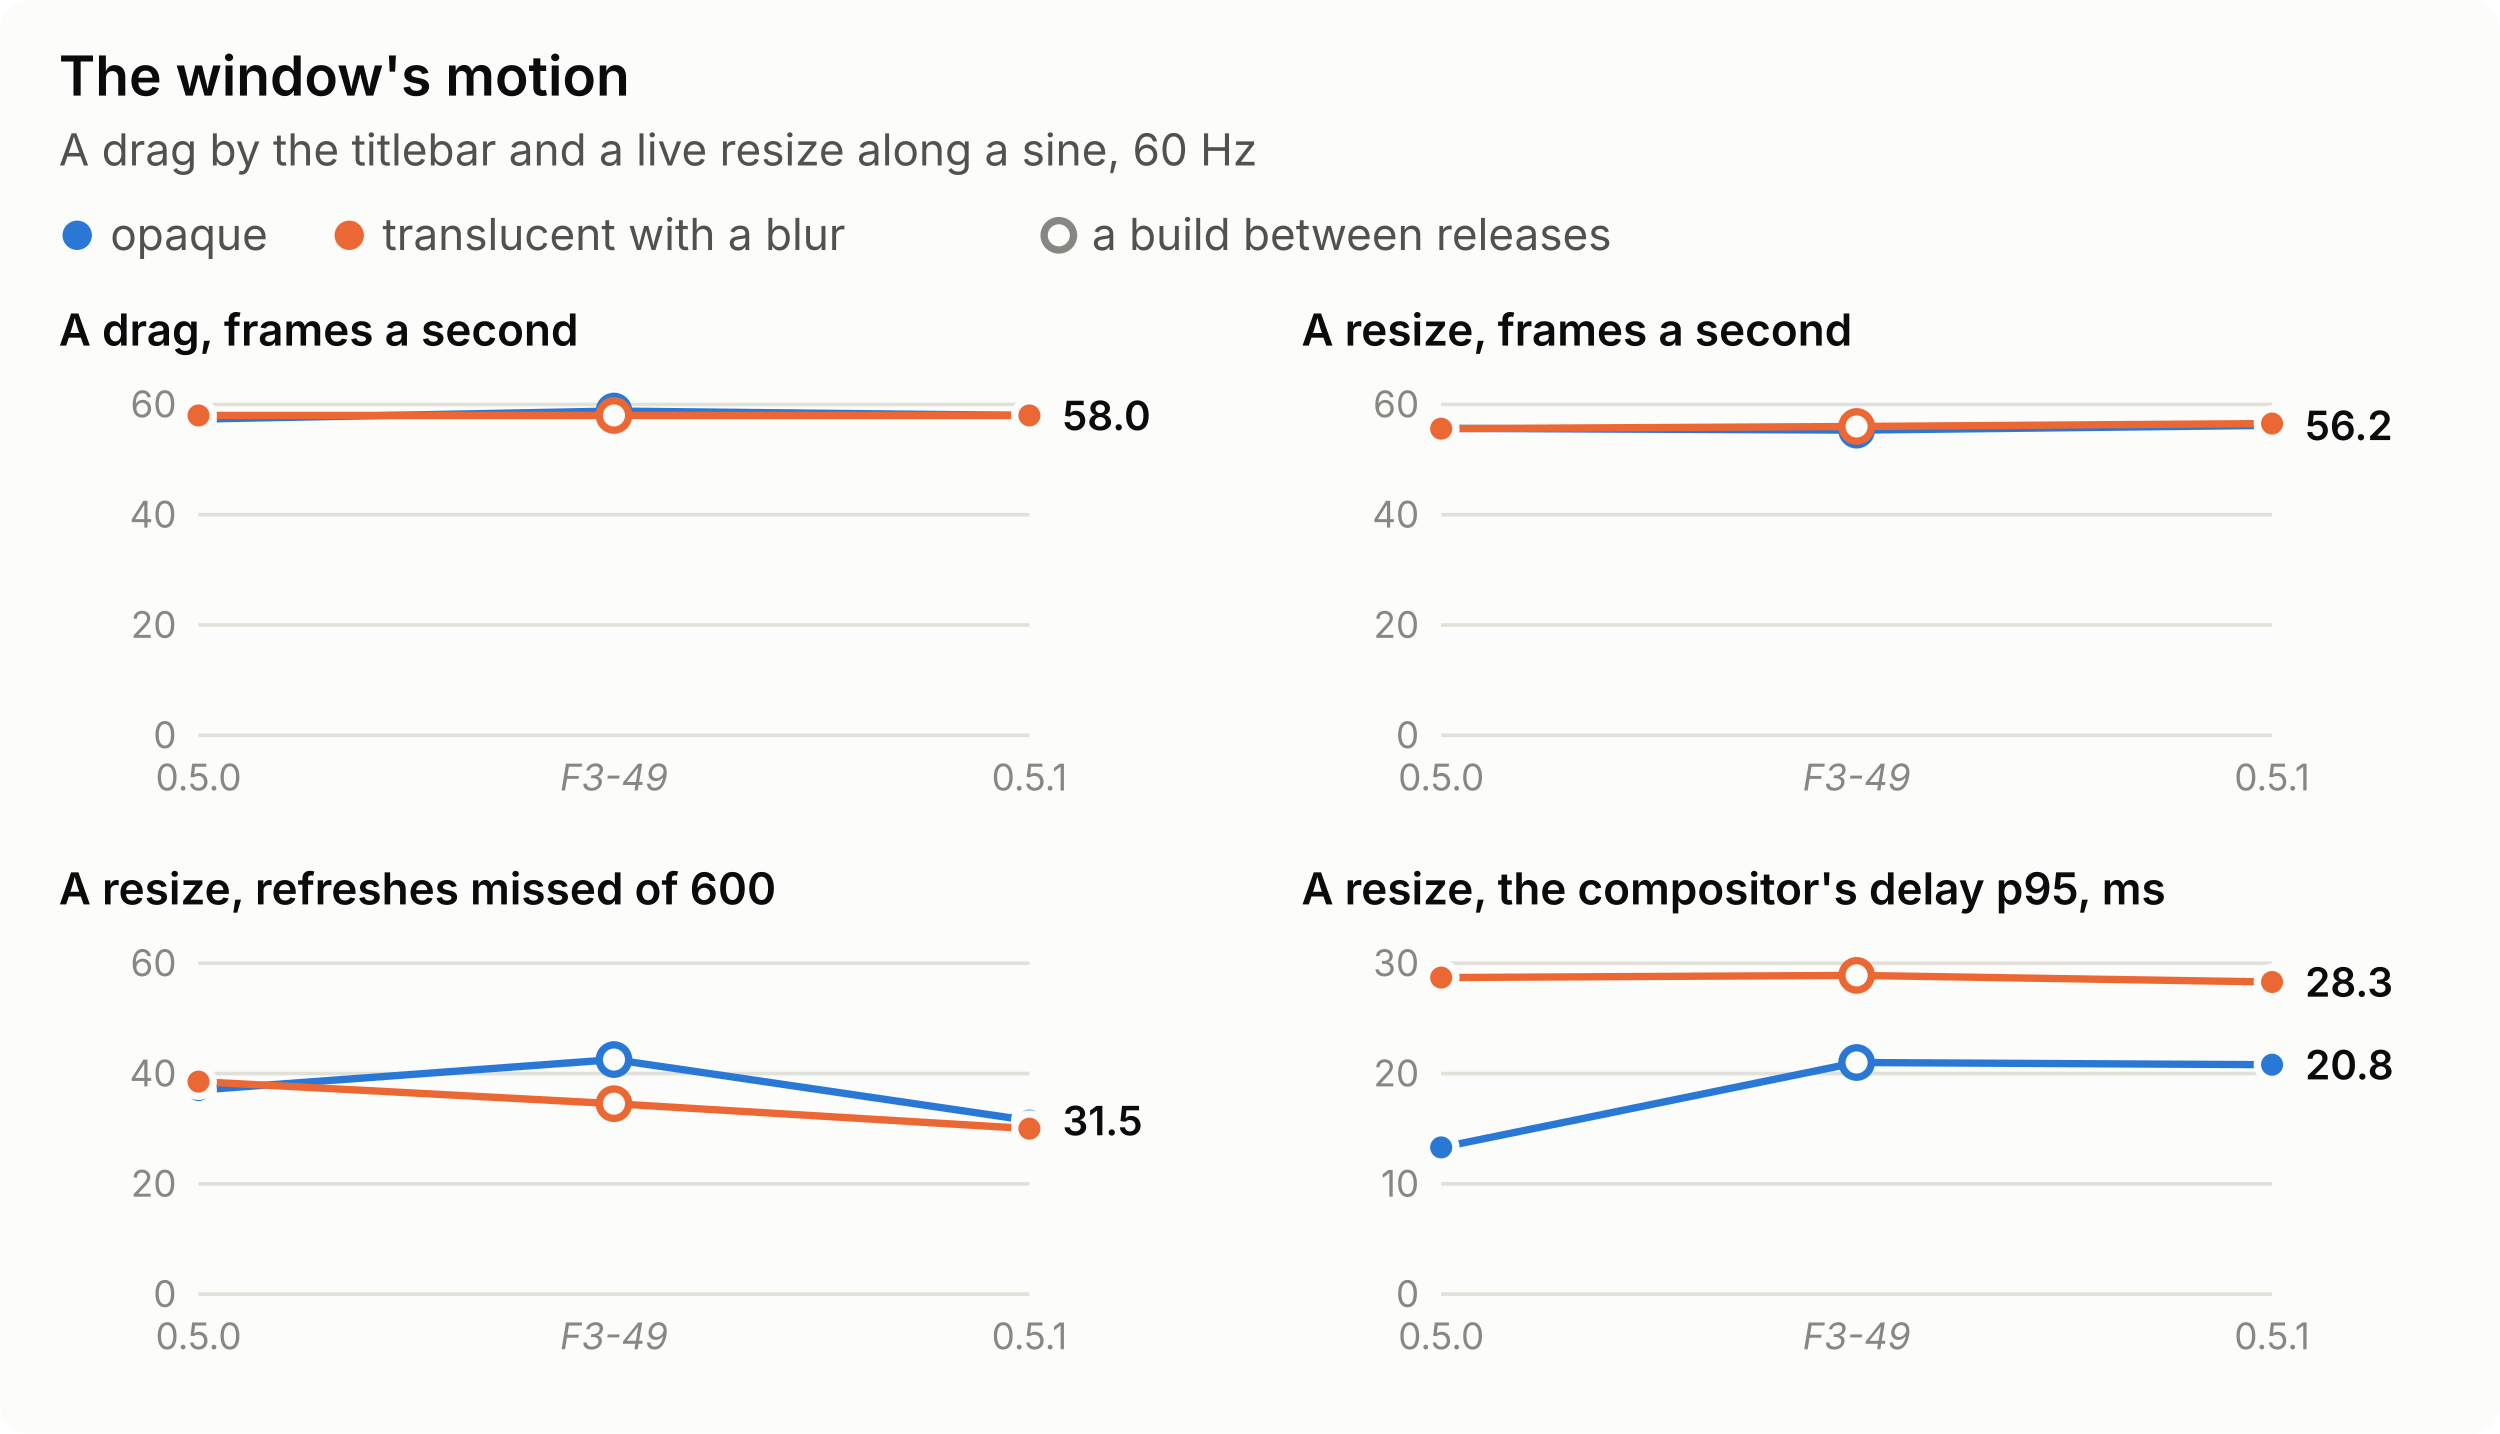
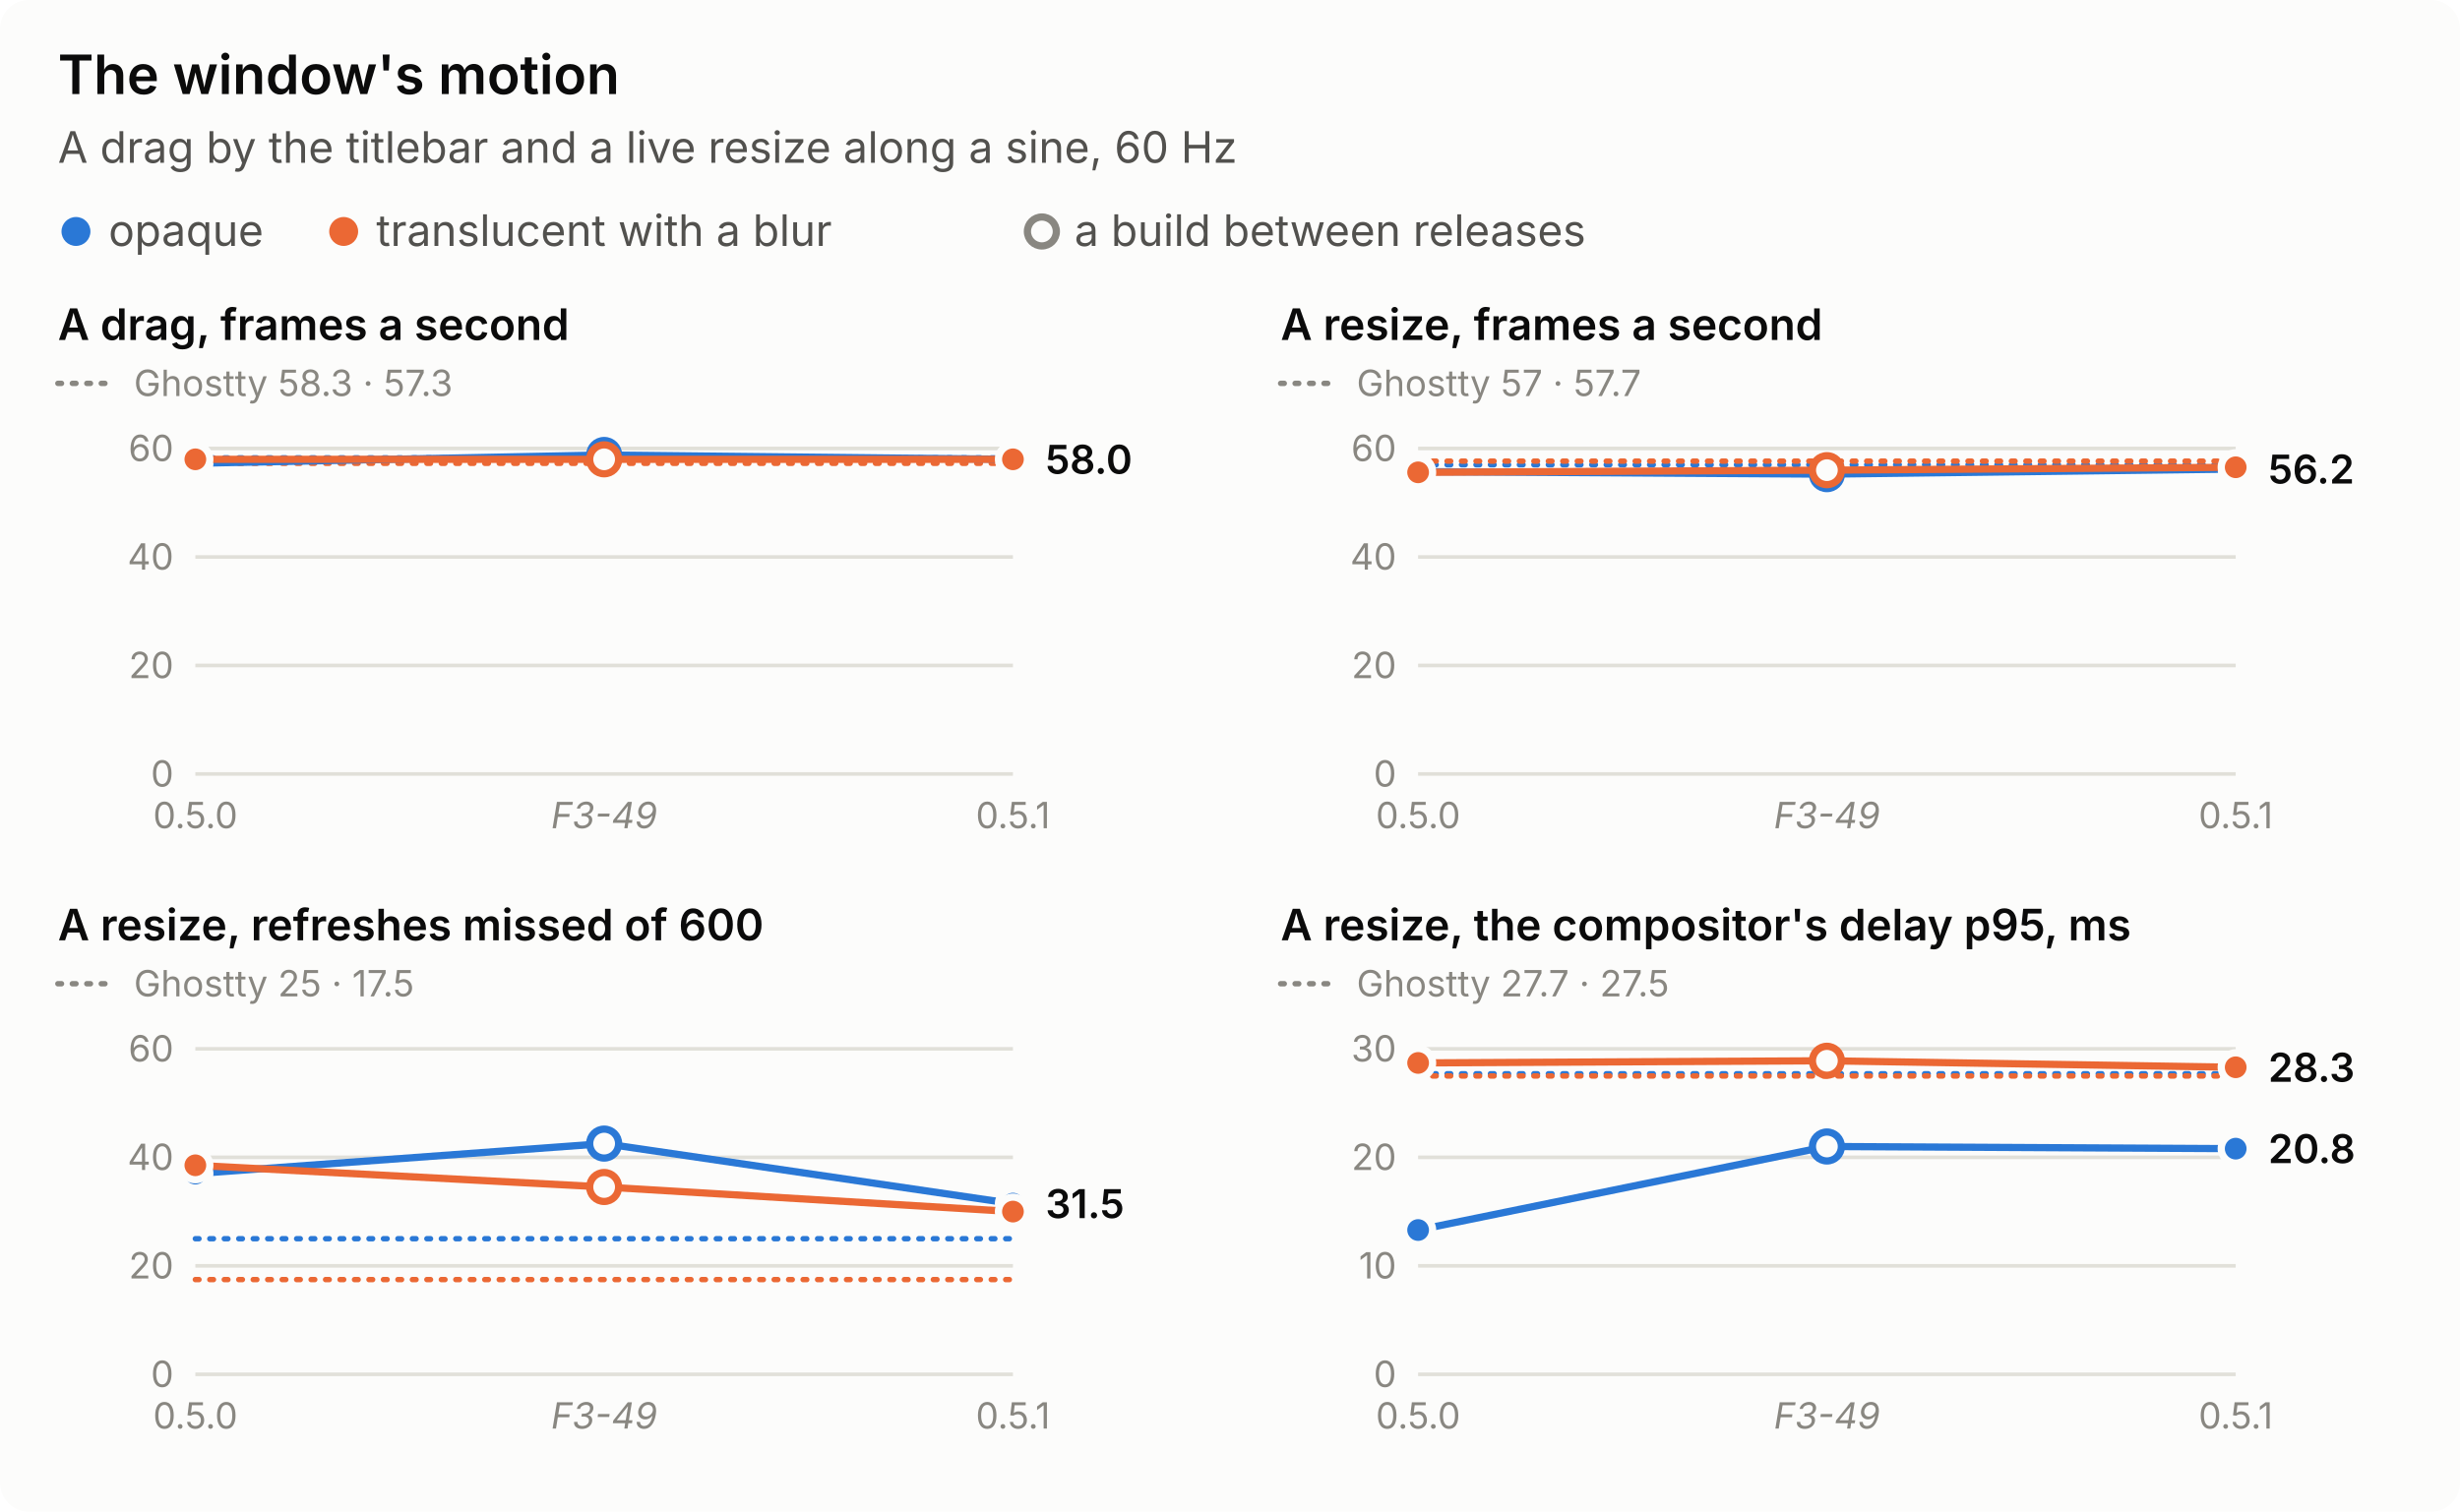
- <svg xmlns="http://www.w3.org/2000/svg" width="680" height="390" viewBox="0 0 680 390" role="img" aria-label="The window's motion">
+ <svg xmlns="http://www.w3.org/2000/svg" width="680" height="418" viewBox="0 0 680 418" role="img" aria-label="The window's motion">
  <style>
  .surface { fill: #fcfcfb; }
  .primary { fill: #0b0b0b; }
  .secondary { fill: #52514e; }
  .muted { fill: #898781; }
  .grid { stroke: #e1e0d9; }
  .base { stroke: #c3c2b7; }
  .accent { fill: #2a78d6; }
  .context { fill: #898781; }
  .accent-line { stroke: #2a78d6; }
  .context-line { stroke: #898781; }
  .second { fill: #eb6834; }
  .second-line { stroke: #eb6834; }
  .ring { stroke: #fcfcfb; }
  .budget { stroke: #52514e; }
  text { font-family: system-ui, -apple-system, "Segoe UI", sans-serif; }
  .tick { font-variant-numeric: tabular-nums; }
  @media (prefers-color-scheme: dark) {
    .surface { fill: #1a1a19; }
    .primary { fill: #f0efec; }
    .secondary { fill: #c3c2b7; }
    .muted { fill: #898781; }
    .grid { stroke: #2c2c2a; }
    .base { stroke: #383835; }
    .accent { fill: #3987e5; }
    .context { fill: #6f6e69; }
    .accent-line { stroke: #3987e5; }
    .context-line { stroke: #6f6e69; }
    .second { fill: #d95926; }
    .second-line { stroke: #d95926; }
    .ring { stroke: #1a1a19; }
    .budget { stroke: #c3c2b7; }
  }
</style>
-   <rect class="surface" width="680" height="390" rx="8" />
+   <rect class="surface" width="680" height="418" rx="8" />
  <text class="primary" x="16" y="26" font-size="15" font-weight="600">The window's motion</text>
  <text class="secondary" x="16" y="45" font-size="12">A drag by the titlebar and a live resize along a sine, 60 Hz</text>
  <circle class="accent" cx="21" cy="64" r="4" />
  <text class="secondary" x="30" y="68" font-size="12">opaque</text>
  <circle class="second" cx="95" cy="64" r="4" />
  <text class="secondary" x="104" y="68" font-size="12">translucent with a blur</text>
  <circle class="surface context-line" cx="288" cy="64" r="4" stroke-width="2" />
  <text class="secondary" x="297" y="68" font-size="12">a build between releases</text>
  <text class="primary" x="16.0" y="94" font-size="12" font-weight="600">A drag, frames a second</text>
-   <line class="grid" x1="54.0" y1="200.0" x2="280.0" y2="200.0" stroke-width="1" />
-   <text class="muted tick" x="48.0" y="203.5" font-size="10" text-anchor="end">0</text>
-   <line class="grid" x1="54.0" y1="170.0" x2="280.0" y2="170.0" stroke-width="1" />
-   <text class="muted tick" x="48.0" y="173.5" font-size="10" text-anchor="end">20</text>
-   <line class="grid" x1="54.0" y1="140.0" x2="280.0" y2="140.0" stroke-width="1" />
-   <text class="muted tick" x="48.0" y="143.5" font-size="10" text-anchor="end">40</text>
-   <line class="grid" x1="54.0" y1="110.0" x2="280.0" y2="110.0" stroke-width="1" />
-   <text class="muted tick" x="48.0" y="113.5" font-size="10" text-anchor="end">60</text>
-   <text class="muted" x="54.0" y="215.0" font-size="10" text-anchor="middle">0.5.0</text>
-   <text class="muted" x="167.0" y="215.0" font-size="10" text-anchor="middle" font-style="italic">F3-49</text>
-   <text class="muted" x="280.0" y="215.0" font-size="10" text-anchor="middle">0.5.1</text>
-   <line class="accent-line" x1="54.0" y1="114.0" x2="167.0" y2="111.8" stroke-width="2" stroke-linecap="round" />
-   <line class="accent-line" x1="167.0" y1="111.8" x2="280.0" y2="113.0" stroke-width="2" stroke-linecap="round" />
-   <circle class="accent ring" cx="54.0" cy="114.0" r="4" stroke-width="2" />
-   <circle class="surface accent-line" cx="167.0" cy="111.8" r="4" stroke-width="2" />
-   <circle class="accent ring" cx="280.0" cy="113.0" r="4" stroke-width="2" />
-   <line class="second-line" x1="54.0" y1="113.0" x2="167.0" y2="113.0" stroke-width="2" stroke-linecap="round" />
-   <line class="second-line" x1="167.0" y1="113.0" x2="280.0" y2="113.0" stroke-width="2" stroke-linecap="round" />
-   <circle class="second ring" cx="54.0" cy="113.0" r="4" stroke-width="2" />
-   <circle class="surface second-line" cx="167.0" cy="113.0" r="4" stroke-width="2" />
-   <circle class="second ring" cx="280.0" cy="113.0" r="4" stroke-width="2" />
-   <text class="primary tick" x="289.0" y="117.0" font-size="11" font-weight="600">58.0</text>
+   <line class="grid" x1="54.0" y1="214.0" x2="280.0" y2="214.0" stroke-width="1" />
+   <text class="muted tick" x="48.0" y="217.5" font-size="10" text-anchor="end">0</text>
+   <line class="grid" x1="54.0" y1="184.0" x2="280.0" y2="184.0" stroke-width="1" />
+   <text class="muted tick" x="48.0" y="187.5" font-size="10" text-anchor="end">20</text>
+   <line class="grid" x1="54.0" y1="154.0" x2="280.0" y2="154.0" stroke-width="1" />
+   <text class="muted tick" x="48.0" y="157.5" font-size="10" text-anchor="end">40</text>
+   <line class="grid" x1="54.0" y1="124.0" x2="280.0" y2="124.0" stroke-width="1" />
+   <text class="muted tick" x="48.0" y="127.5" font-size="10" text-anchor="end">60</text>
+   <text class="muted" x="54.0" y="229.0" font-size="10" text-anchor="middle">0.5.0</text>
+   <text class="muted" x="167.0" y="229.0" font-size="10" text-anchor="middle" font-style="italic">F3-49</text>
+   <text class="muted" x="280.0" y="229.0" font-size="10" text-anchor="middle">0.5.1</text>
+   <line class="accent-line" x1="54.0" y1="126.6" x2="280.0" y2="126.6" stroke-width="1.5" stroke-dasharray="1 3" stroke-linecap="round" />
+   <line class="second-line" x1="54.0" y1="128.1" x2="280.0" y2="128.1" stroke-width="1.5" stroke-dasharray="1 3" stroke-linecap="round" />
+   <line class="context-line" x1="16.0" y1="106.0" x2="31.0" y2="106.0" stroke-width="1.5" stroke-dasharray="1 3" stroke-linecap="round" />
+   <text class="muted" x="37.0" y="109.5" font-size="10">Ghostty 58.3 · 57.3</text>
+   <line class="accent-line" x1="54.0" y1="128.1" x2="167.0" y2="125.8" stroke-width="2" stroke-linecap="round" />
+   <line class="accent-line" x1="167.0" y1="125.8" x2="280.0" y2="127.0" stroke-width="2" stroke-linecap="round" />
+   <circle class="accent ring" cx="54.0" cy="128.1" r="4" stroke-width="2" />
+   <circle class="surface accent-line" cx="167.0" cy="125.8" r="4" stroke-width="2" />
+   <circle class="accent ring" cx="280.0" cy="127.0" r="4" stroke-width="2" />
+   <line class="second-line" x1="54.0" y1="127.0" x2="167.0" y2="127.0" stroke-width="2" stroke-linecap="round" />
+   <line class="second-line" x1="167.0" y1="127.0" x2="280.0" y2="127.0" stroke-width="2" stroke-linecap="round" />
+   <circle class="second ring" cx="54.0" cy="127.0" r="4" stroke-width="2" />
+   <circle class="surface second-line" cx="167.0" cy="127.0" r="4" stroke-width="2" />
+   <circle class="second ring" cx="280.0" cy="127.0" r="4" stroke-width="2" />
+   <text class="primary tick" x="289.0" y="131.0" font-size="11" font-weight="600">58.0</text>
  <text class="primary" x="354.0" y="94" font-size="12" font-weight="600">A resize, frames a second</text>
-   <line class="grid" x1="392.0" y1="200.0" x2="618.0" y2="200.0" stroke-width="1" />
-   <text class="muted tick" x="386.0" y="203.5" font-size="10" text-anchor="end">0</text>
-   <line class="grid" x1="392.0" y1="170.0" x2="618.0" y2="170.0" stroke-width="1" />
-   <text class="muted tick" x="386.0" y="173.5" font-size="10" text-anchor="end">20</text>
-   <line class="grid" x1="392.0" y1="140.0" x2="618.0" y2="140.0" stroke-width="1" />
-   <text class="muted tick" x="386.0" y="143.5" font-size="10" text-anchor="end">40</text>
-   <line class="grid" x1="392.0" y1="110.0" x2="618.0" y2="110.0" stroke-width="1" />
-   <text class="muted tick" x="386.0" y="113.5" font-size="10" text-anchor="end">60</text>
-   <text class="muted" x="392.0" y="215.0" font-size="10" text-anchor="middle">0.5.0</text>
-   <text class="muted" x="505.0" y="215.0" font-size="10" text-anchor="middle" font-style="italic">F3-49</text>
-   <text class="muted" x="618.0" y="215.0" font-size="10" text-anchor="middle">0.5.1</text>
-   <line class="accent-line" x1="392.0" y1="116.5" x2="505.0" y2="117.0" stroke-width="2" stroke-linecap="round" />
-   <line class="accent-line" x1="505.0" y1="117.0" x2="618.0" y2="115.7" stroke-width="2" stroke-linecap="round" />
-   <circle class="accent ring" cx="392.0" cy="116.5" r="4" stroke-width="2" />
-   <circle class="surface accent-line" cx="505.0" cy="117.0" r="4" stroke-width="2" />
-   <circle class="accent ring" cx="618.0" cy="115.7" r="4" stroke-width="2" />
-   <line class="second-line" x1="392.0" y1="116.6" x2="505.0" y2="116.0" stroke-width="2" stroke-linecap="round" />
-   <line class="second-line" x1="505.0" y1="116.0" x2="618.0" y2="115.2" stroke-width="2" stroke-linecap="round" />
-   <circle class="second ring" cx="392.0" cy="116.6" r="4" stroke-width="2" />
-   <circle class="surface second-line" cx="505.0" cy="116.0" r="4" stroke-width="2" />
-   <circle class="second ring" cx="618.0" cy="115.2" r="4" stroke-width="2" />
-   <text class="primary tick" x="627.0" y="119.7" font-size="11" font-weight="600">56.2</text>
-   <text class="primary" x="16.0" y="246" font-size="12" font-weight="600">A resize, refreshes missed of 600</text>
-   <line class="grid" x1="54.0" y1="352.0" x2="280.0" y2="352.0" stroke-width="1" />
-   <text class="muted tick" x="48.0" y="355.5" font-size="10" text-anchor="end">0</text>
-   <line class="grid" x1="54.0" y1="322.0" x2="280.0" y2="322.0" stroke-width="1" />
-   <text class="muted tick" x="48.0" y="325.5" font-size="10" text-anchor="end">20</text>
-   <line class="grid" x1="54.0" y1="292.0" x2="280.0" y2="292.0" stroke-width="1" />
-   <text class="muted tick" x="48.0" y="295.5" font-size="10" text-anchor="end">40</text>
-   <line class="grid" x1="54.0" y1="262.0" x2="280.0" y2="262.0" stroke-width="1" />
-   <text class="muted tick" x="48.0" y="265.5" font-size="10" text-anchor="end">60</text>
-   <text class="muted" x="54.0" y="367.0" font-size="10" text-anchor="middle">0.5.0</text>
-   <text class="muted" x="167.0" y="367.0" font-size="10" text-anchor="middle" font-style="italic">F3-49</text>
-   <text class="muted" x="280.0" y="367.0" font-size="10" text-anchor="middle">0.5.1</text>
-   <line class="accent-line" x1="54.0" y1="296.5" x2="167.0" y2="288.2" stroke-width="2" stroke-linecap="round" />
-   <line class="accent-line" x1="167.0" y1="288.2" x2="280.0" y2="304.8" stroke-width="2" stroke-linecap="round" />
-   <circle class="accent ring" cx="54.0" cy="296.5" r="4" stroke-width="2" />
-   <circle class="surface accent-line" cx="167.0" cy="288.2" r="4" stroke-width="2" />
-   <circle class="accent ring" cx="280.0" cy="304.8" r="4" stroke-width="2" />
-   <line class="second-line" x1="54.0" y1="294.2" x2="167.0" y2="300.2" stroke-width="2" stroke-linecap="round" />
-   <line class="second-line" x1="167.0" y1="300.2" x2="280.0" y2="307.0" stroke-width="2" stroke-linecap="round" />
-   <circle class="second ring" cx="54.0" cy="294.2" r="4" stroke-width="2" />
-   <circle class="surface second-line" cx="167.0" cy="300.2" r="4" stroke-width="2" />
-   <circle class="second ring" cx="280.0" cy="307.0" r="4" stroke-width="2" />
-   <text class="primary tick" x="289.0" y="308.8" font-size="11" font-weight="600">31.5</text>
-   <text class="primary" x="354.0" y="246" font-size="12" font-weight="600">A resize, the compositor's delay p95, ms</text>
-   <line class="grid" x1="392.0" y1="352.0" x2="618.0" y2="352.0" stroke-width="1" />
-   <text class="muted tick" x="386.0" y="355.5" font-size="10" text-anchor="end">0</text>
-   <line class="grid" x1="392.0" y1="322.0" x2="618.0" y2="322.0" stroke-width="1" />
-   <text class="muted tick" x="386.0" y="325.5" font-size="10" text-anchor="end">10</text>
-   <line class="grid" x1="392.0" y1="292.0" x2="618.0" y2="292.0" stroke-width="1" />
-   <text class="muted tick" x="386.0" y="295.5" font-size="10" text-anchor="end">20</text>
-   <line class="grid" x1="392.0" y1="262.0" x2="618.0" y2="262.0" stroke-width="1" />
-   <text class="muted tick" x="386.0" y="265.5" font-size="10" text-anchor="end">30</text>
-   <text class="muted" x="392.0" y="367.0" font-size="10" text-anchor="middle">0.5.0</text>
-   <text class="muted" x="505.0" y="367.0" font-size="10" text-anchor="middle" font-style="italic">F3-49</text>
-   <text class="muted" x="618.0" y="367.0" font-size="10" text-anchor="middle">0.5.1</text>
-   <line class="accent-line" x1="392.0" y1="312.1" x2="505.0" y2="289.0" stroke-width="2" stroke-linecap="round" />
-   <line class="accent-line" x1="505.0" y1="289.0" x2="618.0" y2="289.6" stroke-width="2" stroke-linecap="round" />
-   <circle class="accent ring" cx="392.0" cy="312.1" r="4" stroke-width="2" />
-   <circle class="surface accent-line" cx="505.0" cy="289.0" r="4" stroke-width="2" />
-   <circle class="accent ring" cx="618.0" cy="289.6" r="4" stroke-width="2" />
-   <line class="second-line" x1="392.0" y1="265.9" x2="505.0" y2="265.3" stroke-width="2" stroke-linecap="round" />
-   <line class="second-line" x1="505.0" y1="265.3" x2="618.0" y2="267.1" stroke-width="2" stroke-linecap="round" />
-   <circle class="second ring" cx="392.0" cy="265.9" r="4" stroke-width="2" />
-   <circle class="surface second-line" cx="505.0" cy="265.3" r="4" stroke-width="2" />
-   <circle class="second ring" cx="618.0" cy="267.1" r="4" stroke-width="2" />
-   <text class="primary tick" x="627.0" y="293.6" font-size="11" font-weight="600">20.8</text>
-   <text class="primary tick" x="627.0" y="271.1" font-size="11" font-weight="600">28.3</text>
+   <line class="grid" x1="392.0" y1="214.0" x2="618.0" y2="214.0" stroke-width="1" />
+   <text class="muted tick" x="386.0" y="217.5" font-size="10" text-anchor="end">0</text>
+   <line class="grid" x1="392.0" y1="184.0" x2="618.0" y2="184.0" stroke-width="1" />
+   <text class="muted tick" x="386.0" y="187.5" font-size="10" text-anchor="end">20</text>
+   <line class="grid" x1="392.0" y1="154.0" x2="618.0" y2="154.0" stroke-width="1" />
+   <text class="muted tick" x="386.0" y="157.5" font-size="10" text-anchor="end">40</text>
+   <line class="grid" x1="392.0" y1="124.0" x2="618.0" y2="124.0" stroke-width="1" />
+   <text class="muted tick" x="386.0" y="127.5" font-size="10" text-anchor="end">60</text>
+   <text class="muted" x="392.0" y="229.0" font-size="10" text-anchor="middle">0.5.0</text>
+   <text class="muted" x="505.0" y="229.0" font-size="10" text-anchor="middle" font-style="italic">F3-49</text>
+   <text class="muted" x="618.0" y="229.0" font-size="10" text-anchor="middle">0.5.1</text>
+   <line class="accent-line" x1="392.0" y1="128.5" x2="618.0" y2="128.5" stroke-width="1.5" stroke-dasharray="1 3" stroke-linecap="round" />
+   <line class="second-line" x1="392.0" y1="127.5" x2="618.0" y2="127.5" stroke-width="1.5" stroke-dasharray="1 3" stroke-linecap="round" />
+   <line class="context-line" x1="354.0" y1="106.0" x2="369.0" y2="106.0" stroke-width="1.5" stroke-dasharray="1 3" stroke-linecap="round" />
+   <text class="muted" x="375.0" y="109.5" font-size="10">Ghostty 57 · 57.7</text>
+   <line class="accent-line" x1="392.0" y1="130.4" x2="505.0" y2="131.1" stroke-width="2" stroke-linecap="round" />
+   <line class="accent-line" x1="505.0" y1="131.1" x2="618.0" y2="129.7" stroke-width="2" stroke-linecap="round" />
+   <circle class="accent ring" cx="392.0" cy="130.4" r="4" stroke-width="2" />
+   <circle class="surface accent-line" cx="505.0" cy="131.1" r="4" stroke-width="2" />
+   <circle class="accent ring" cx="618.0" cy="129.7" r="4" stroke-width="2" />
+   <line class="second-line" x1="392.0" y1="130.6" x2="505.0" y2="130.0" stroke-width="2" stroke-linecap="round" />
+   <line class="second-line" x1="505.0" y1="130.0" x2="618.0" y2="129.2" stroke-width="2" stroke-linecap="round" />
+   <circle class="second ring" cx="392.0" cy="130.6" r="4" stroke-width="2" />
+   <circle class="surface second-line" cx="505.0" cy="130.0" r="4" stroke-width="2" />
+   <circle class="second ring" cx="618.0" cy="129.2" r="4" stroke-width="2" />
+   <text class="primary tick" x="627.0" y="133.7" font-size="11" font-weight="600">56.2</text>
+   <text class="primary" x="16.0" y="260" font-size="12" font-weight="600">A resize, refreshes missed of 600</text>
+   <line class="grid" x1="54.0" y1="380.0" x2="280.0" y2="380.0" stroke-width="1" />
+   <text class="muted tick" x="48.0" y="383.5" font-size="10" text-anchor="end">0</text>
+   <line class="grid" x1="54.0" y1="350.0" x2="280.0" y2="350.0" stroke-width="1" />
+   <text class="muted tick" x="48.0" y="353.5" font-size="10" text-anchor="end">20</text>
+   <line class="grid" x1="54.0" y1="320.0" x2="280.0" y2="320.0" stroke-width="1" />
+   <text class="muted tick" x="48.0" y="323.5" font-size="10" text-anchor="end">40</text>
+   <line class="grid" x1="54.0" y1="290.0" x2="280.0" y2="290.0" stroke-width="1" />
+   <text class="muted tick" x="48.0" y="293.5" font-size="10" text-anchor="end">60</text>
+   <text class="muted" x="54.0" y="395.0" font-size="10" text-anchor="middle">0.5.0</text>
+   <text class="muted" x="167.0" y="395.0" font-size="10" text-anchor="middle" font-style="italic">F3-49</text>
+   <text class="muted" x="280.0" y="395.0" font-size="10" text-anchor="middle">0.5.1</text>
+   <line class="accent-line" x1="54.0" y1="342.5" x2="280.0" y2="342.5" stroke-width="1.5" stroke-dasharray="1 3" stroke-linecap="round" />
+   <line class="second-line" x1="54.0" y1="353.8" x2="280.0" y2="353.8" stroke-width="1.5" stroke-dasharray="1 3" stroke-linecap="round" />
+   <line class="context-line" x1="16.0" y1="272.0" x2="31.0" y2="272.0" stroke-width="1.5" stroke-dasharray="1 3" stroke-linecap="round" />
+   <text class="muted" x="37.0" y="275.5" font-size="10">Ghostty 25 · 17.5</text>
+   <line class="accent-line" x1="54.0" y1="324.5" x2="167.0" y2="316.2" stroke-width="2" stroke-linecap="round" />
+   <line class="accent-line" x1="167.0" y1="316.2" x2="280.0" y2="332.8" stroke-width="2" stroke-linecap="round" />
+   <circle class="accent ring" cx="54.0" cy="324.5" r="4" stroke-width="2" />
+   <circle class="surface accent-line" cx="167.0" cy="316.2" r="4" stroke-width="2" />
+   <circle class="accent ring" cx="280.0" cy="332.8" r="4" stroke-width="2" />
+   <line class="second-line" x1="54.0" y1="322.2" x2="167.0" y2="328.2" stroke-width="2" stroke-linecap="round" />
+   <line class="second-line" x1="167.0" y1="328.2" x2="280.0" y2="335.0" stroke-width="2" stroke-linecap="round" />
+   <circle class="second ring" cx="54.0" cy="322.2" r="4" stroke-width="2" />
+   <circle class="surface second-line" cx="167.0" cy="328.2" r="4" stroke-width="2" />
+   <circle class="second ring" cx="280.0" cy="335.0" r="4" stroke-width="2" />
+   <text class="primary tick" x="289.0" y="336.8" font-size="11" font-weight="600">31.5</text>
+   <text class="primary" x="354.0" y="260" font-size="12" font-weight="600">A resize, the compositor's delay p95, ms</text>
+   <line class="grid" x1="392.0" y1="380.0" x2="618.0" y2="380.0" stroke-width="1" />
+   <text class="muted tick" x="386.0" y="383.5" font-size="10" text-anchor="end">0</text>
+   <line class="grid" x1="392.0" y1="350.0" x2="618.0" y2="350.0" stroke-width="1" />
+   <text class="muted tick" x="386.0" y="353.5" font-size="10" text-anchor="end">10</text>
+   <line class="grid" x1="392.0" y1="320.0" x2="618.0" y2="320.0" stroke-width="1" />
+   <text class="muted tick" x="386.0" y="323.5" font-size="10" text-anchor="end">20</text>
+   <line class="grid" x1="392.0" y1="290.0" x2="618.0" y2="290.0" stroke-width="1" />
+   <text class="muted tick" x="386.0" y="293.5" font-size="10" text-anchor="end">30</text>
+   <text class="muted" x="392.0" y="395.0" font-size="10" text-anchor="middle">0.5.0</text>
+   <text class="muted" x="505.0" y="395.0" font-size="10" text-anchor="middle" font-style="italic">F3-49</text>
+   <text class="muted" x="618.0" y="395.0" font-size="10" text-anchor="middle">0.5.1</text>
+   <line class="accent-line" x1="392.0" y1="296.9" x2="618.0" y2="296.9" stroke-width="1.5" stroke-dasharray="1 3" stroke-linecap="round" />
+   <line class="second-line" x1="392.0" y1="297.5" x2="618.0" y2="297.5" stroke-width="1.5" stroke-dasharray="1 3" stroke-linecap="round" />
+   <line class="context-line" x1="354.0" y1="272.0" x2="369.0" y2="272.0" stroke-width="1.5" stroke-dasharray="1 3" stroke-linecap="round" />
+   <text class="muted" x="375.0" y="275.5" font-size="10">Ghostty 27.7 · 27.5</text>
+   <line class="accent-line" x1="392.0" y1="340.1" x2="505.0" y2="317.0" stroke-width="2" stroke-linecap="round" />
+   <line class="accent-line" x1="505.0" y1="317.0" x2="618.0" y2="317.6" stroke-width="2" stroke-linecap="round" />
+   <circle class="accent ring" cx="392.0" cy="340.1" r="4" stroke-width="2" />
+   <circle class="surface accent-line" cx="505.0" cy="317.0" r="4" stroke-width="2" />
+   <circle class="accent ring" cx="618.0" cy="317.6" r="4" stroke-width="2" />
+   <line class="second-line" x1="392.0" y1="293.9" x2="505.0" y2="293.3" stroke-width="2" stroke-linecap="round" />
+   <line class="second-line" x1="505.0" y1="293.3" x2="618.0" y2="295.1" stroke-width="2" stroke-linecap="round" />
+   <circle class="second ring" cx="392.0" cy="293.9" r="4" stroke-width="2" />
+   <circle class="surface second-line" cx="505.0" cy="293.3" r="4" stroke-width="2" />
+   <circle class="second ring" cx="618.0" cy="295.1" r="4" stroke-width="2" />
+   <text class="primary tick" x="627.0" y="321.6" font-size="11" font-weight="600">20.8</text>
+   <text class="primary tick" x="627.0" y="299.1" font-size="11" font-weight="600">28.3</text>
</svg>
